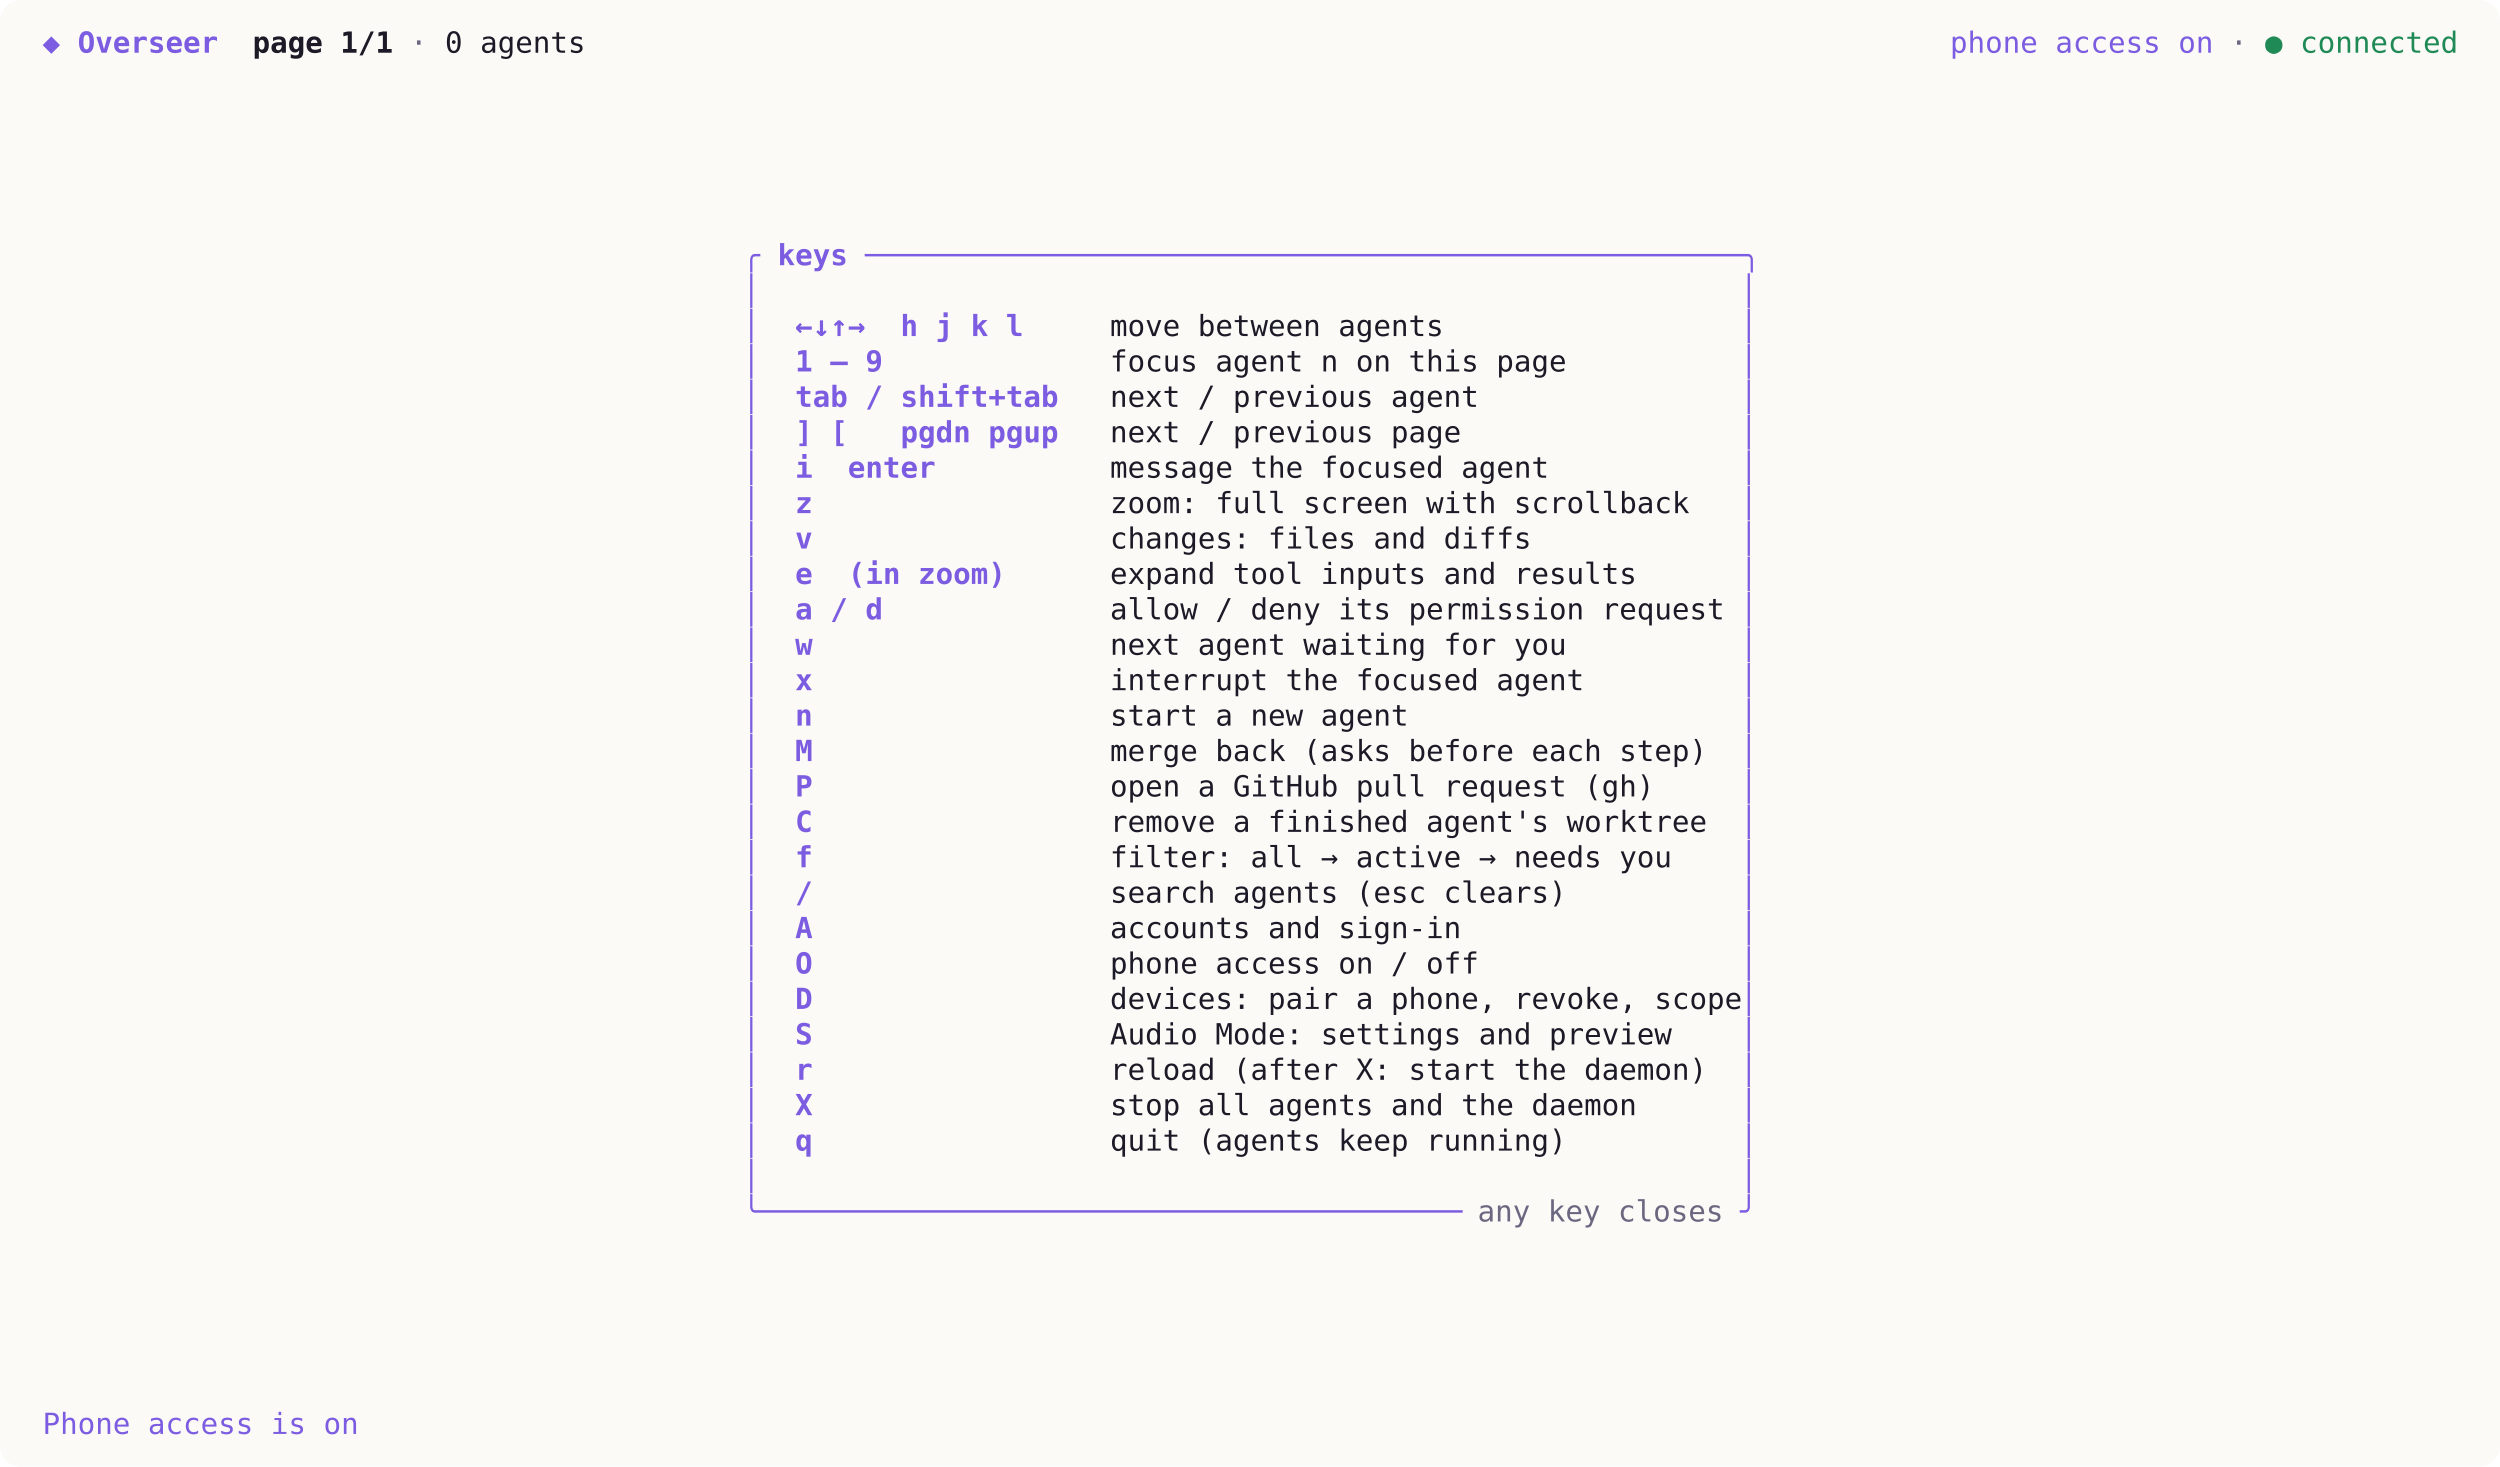
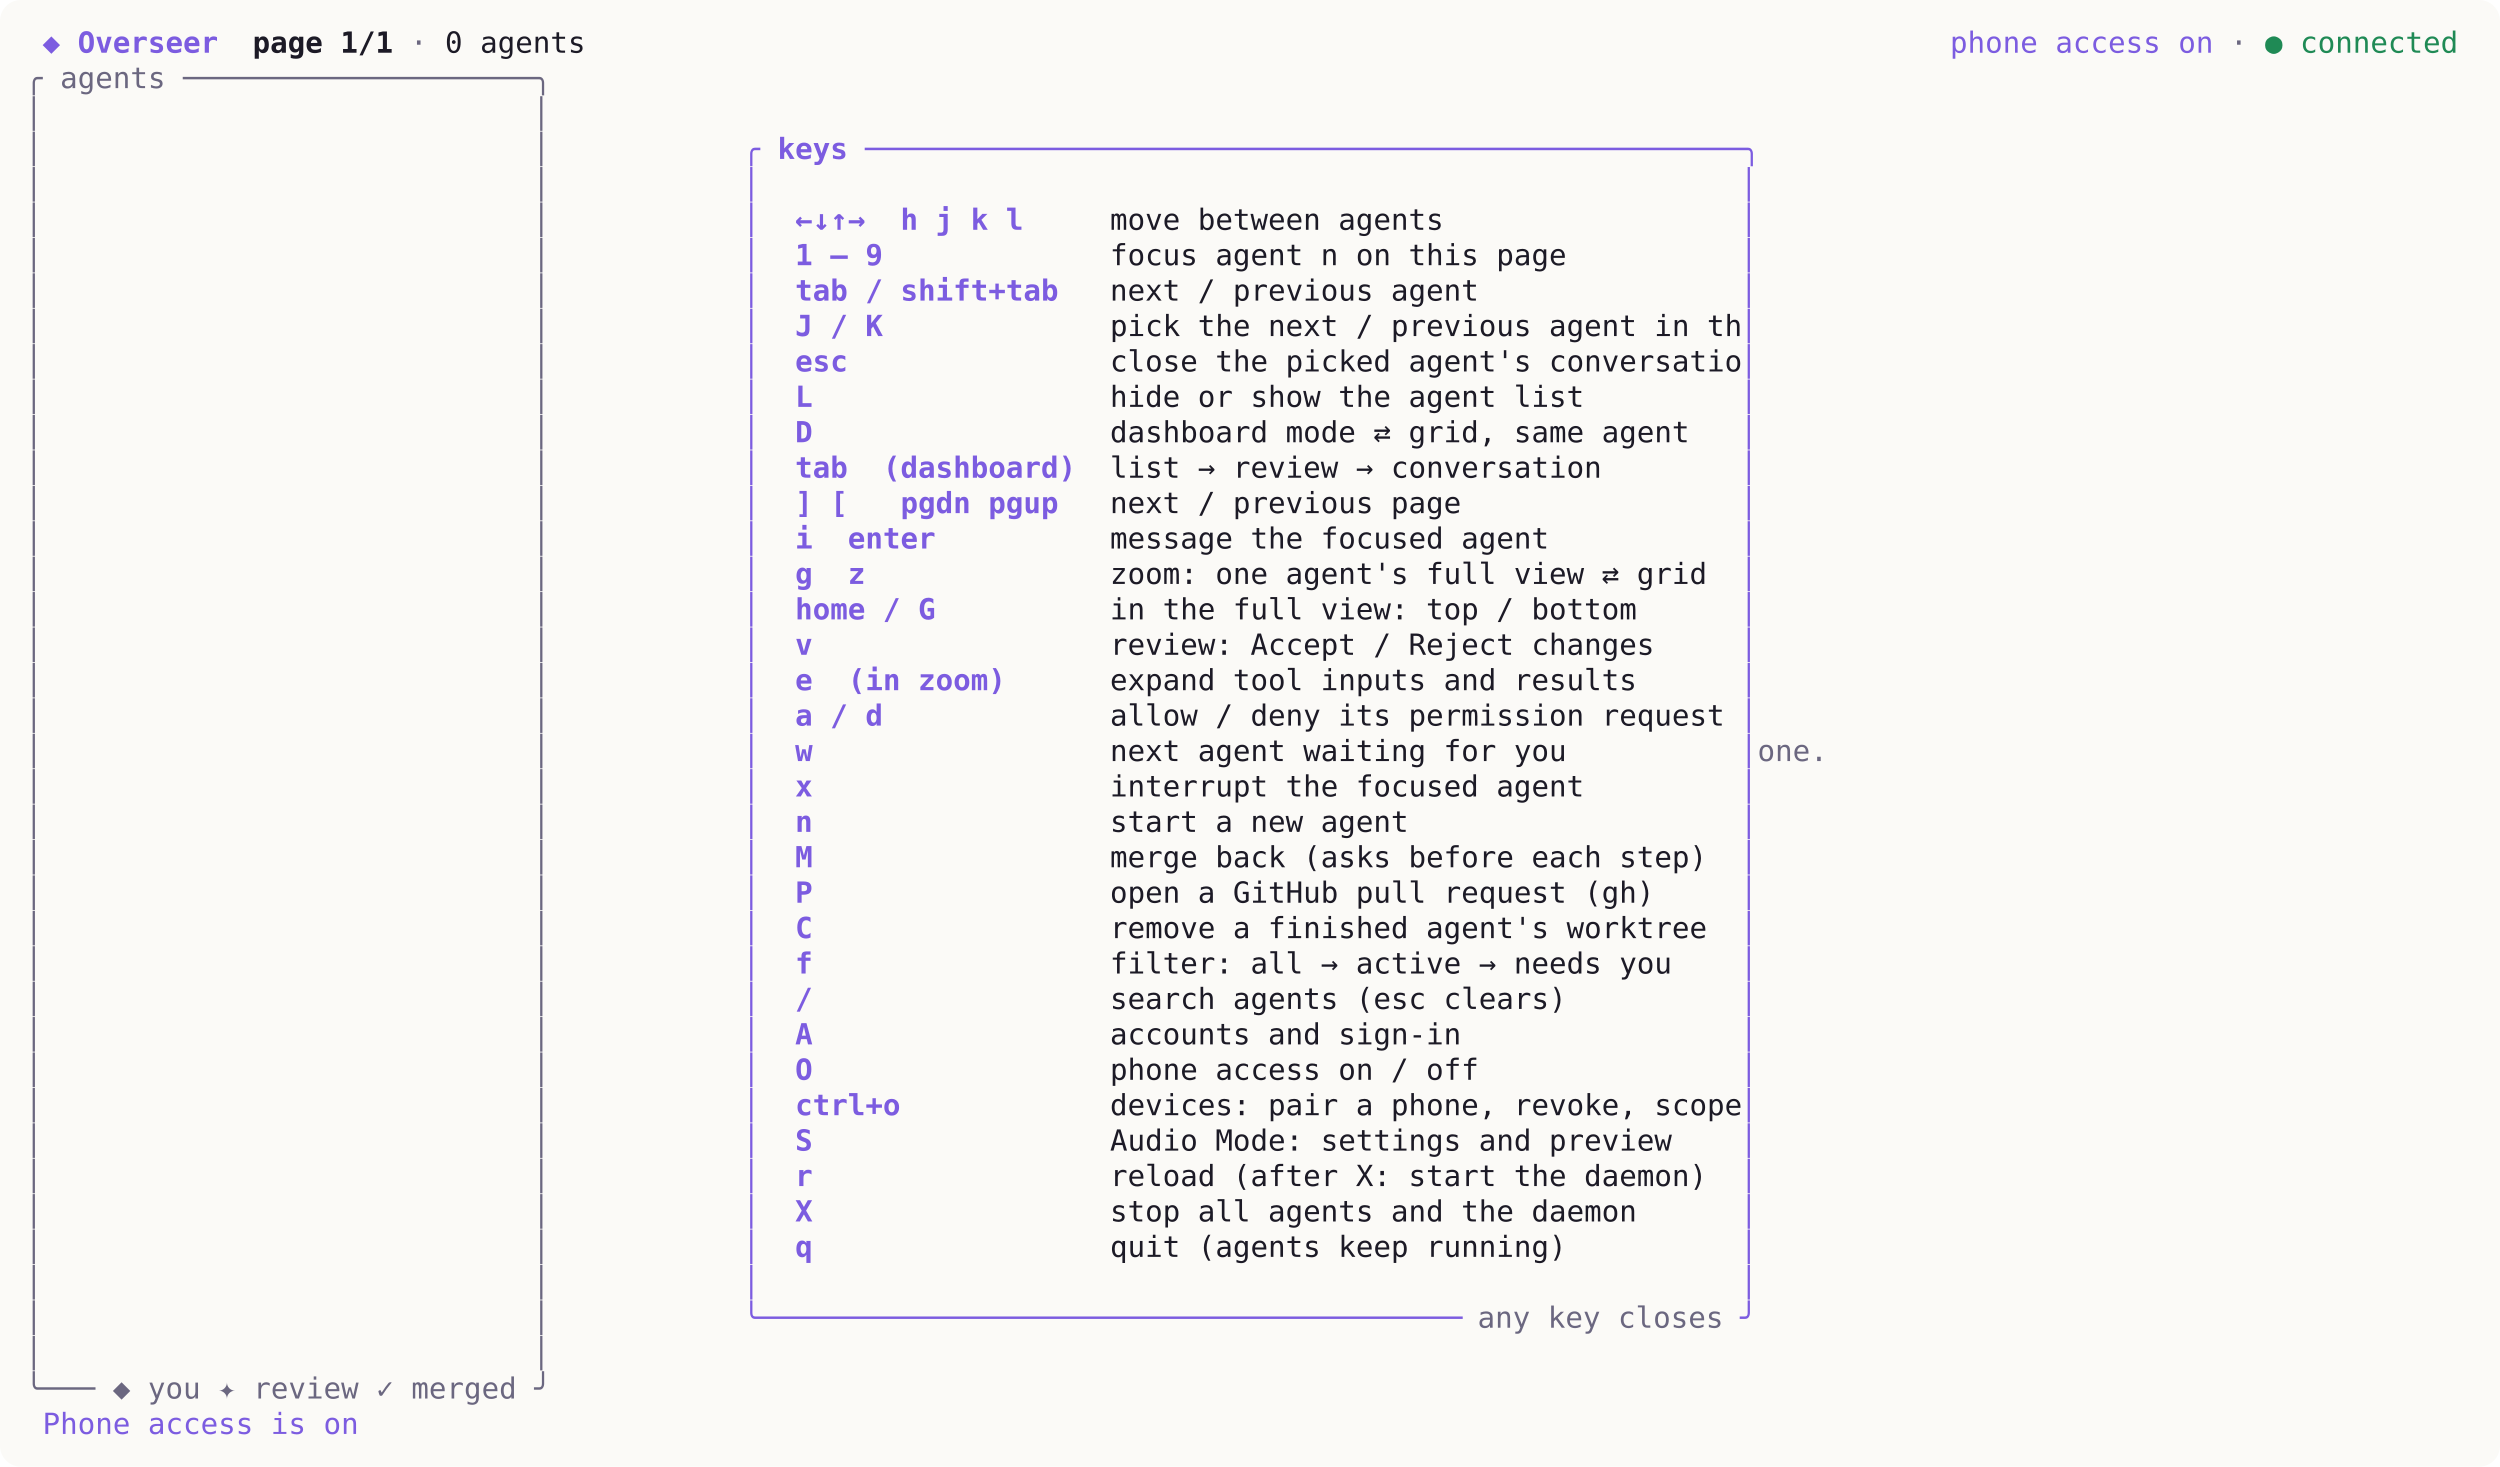
<svg xmlns="http://www.w3.org/2000/svg" width="1200" height="704" viewBox="0 0 1200 704">
  <rect width="100%" height="100%" rx="10" fill="#fbfaf7" />
  <g font-family="ui-monospace, SFMono-Regular, Menlo, monospace" font-size="14">
    <text x="12.0" y="25.3" textLength="100.8" lengthAdjust="spacingAndGlyphs" fill="#7c5ce0" font-weight="700" xml:space="preserve"> ◆ Overseer </text>
    <text x="112.8" y="25.3" textLength="84.0" lengthAdjust="spacingAndGlyphs" fill="#1c1a26" font-weight="700" xml:space="preserve"> page 1/1 </text>
    <text x="196.8" y="25.3" textLength="16.8" lengthAdjust="spacingAndGlyphs" fill="#6b6780" xml:space="preserve">· </text>
    <text x="213.6" y="25.3" textLength="722.4" lengthAdjust="spacingAndGlyphs" fill="#1c1a26" xml:space="preserve">0 agents                                                                              </text>
    <text x="936.0" y="25.3" textLength="126.0" lengthAdjust="spacingAndGlyphs" fill="#7c5ce0" xml:space="preserve">phone access on</text>
    <text x="1062.0" y="25.3" textLength="25.2" lengthAdjust="spacingAndGlyphs" fill="#6b6780" xml:space="preserve"> · </text>
    <text x="1087.2" y="25.3" textLength="100.8" lengthAdjust="spacingAndGlyphs" fill="#1f8a55" xml:space="preserve">● connected </text>
-     <text x="356.4" y="127.3" textLength="8.4" lengthAdjust="spacingAndGlyphs" fill="#7c5ce0" xml:space="preserve">╭</text>
-     <text x="364.8" y="127.3" textLength="50.4" lengthAdjust="spacingAndGlyphs" fill="#7c5ce0" font-weight="700" xml:space="preserve"> keys </text>
-     <text x="415.2" y="127.3" textLength="428.4" lengthAdjust="spacingAndGlyphs" fill="#7c5ce0" xml:space="preserve">──────────────────────────────────────────────────╮</text>
+     <text x="12.0" y="42.3" textLength="252.0" lengthAdjust="spacingAndGlyphs" fill="#6b6780" xml:space="preserve">╭ agents ────────────────────╮</text>
+     <text x="12.0" y="59.3" textLength="8.4" lengthAdjust="spacingAndGlyphs" fill="#6b6780" xml:space="preserve">│</text>
+     <text x="255.6" y="59.3" textLength="8.4" lengthAdjust="spacingAndGlyphs" fill="#6b6780" xml:space="preserve">│</text>
+     <text x="12.0" y="76.3" textLength="8.4" lengthAdjust="spacingAndGlyphs" fill="#6b6780" xml:space="preserve">│</text>
+     <text x="255.6" y="76.3" textLength="8.4" lengthAdjust="spacingAndGlyphs" fill="#6b6780" xml:space="preserve">│</text>
+     <text x="356.4" y="76.3" textLength="8.4" lengthAdjust="spacingAndGlyphs" fill="#7c5ce0" xml:space="preserve">╭</text>
+     <text x="364.8" y="76.3" textLength="50.4" lengthAdjust="spacingAndGlyphs" fill="#7c5ce0" font-weight="700" xml:space="preserve"> keys </text>
+     <text x="415.2" y="76.3" textLength="428.4" lengthAdjust="spacingAndGlyphs" fill="#7c5ce0" xml:space="preserve">──────────────────────────────────────────────────╮</text>
+     <text x="12.0" y="93.3" textLength="8.4" lengthAdjust="spacingAndGlyphs" fill="#6b6780" xml:space="preserve">│</text>
+     <text x="255.6" y="93.3" textLength="8.4" lengthAdjust="spacingAndGlyphs" fill="#6b6780" xml:space="preserve">│</text>
+     <text x="356.4" y="93.3" textLength="8.4" lengthAdjust="spacingAndGlyphs" fill="#7c5ce0" xml:space="preserve">│</text>
+     <text x="835.2" y="93.3" textLength="8.4" lengthAdjust="spacingAndGlyphs" fill="#7c5ce0" xml:space="preserve">│</text>
+     <text x="12.0" y="110.3" textLength="8.4" lengthAdjust="spacingAndGlyphs" fill="#6b6780" xml:space="preserve">│</text>
+     <text x="255.6" y="110.3" textLength="8.4" lengthAdjust="spacingAndGlyphs" fill="#6b6780" xml:space="preserve">│</text>
+     <text x="356.4" y="110.3" textLength="8.4" lengthAdjust="spacingAndGlyphs" fill="#7c5ce0" xml:space="preserve">│</text>
+     <text x="364.8" y="110.3" textLength="168.0" lengthAdjust="spacingAndGlyphs" fill="#7c5ce0" font-weight="700" xml:space="preserve">  ←↓↑→  h j k l     </text>
+     <text x="532.8" y="110.3" textLength="302.4" lengthAdjust="spacingAndGlyphs" fill="#1c1a26" xml:space="preserve">move between agents                 </text>
+     <text x="835.2" y="110.3" textLength="8.4" lengthAdjust="spacingAndGlyphs" fill="#7c5ce0" xml:space="preserve">│</text>
+     <text x="12.0" y="127.3" textLength="8.4" lengthAdjust="spacingAndGlyphs" fill="#6b6780" xml:space="preserve">│</text>
+     <text x="255.6" y="127.3" textLength="8.4" lengthAdjust="spacingAndGlyphs" fill="#6b6780" xml:space="preserve">│</text>
+     <text x="356.4" y="127.3" textLength="8.4" lengthAdjust="spacingAndGlyphs" fill="#7c5ce0" xml:space="preserve">│</text>
+     <text x="364.8" y="127.3" textLength="168.0" lengthAdjust="spacingAndGlyphs" fill="#7c5ce0" font-weight="700" xml:space="preserve">  1 – 9             </text>
+     <text x="532.8" y="127.3" textLength="302.4" lengthAdjust="spacingAndGlyphs" fill="#1c1a26" xml:space="preserve">focus agent n on this page          </text>
+     <text x="835.2" y="127.3" textLength="8.4" lengthAdjust="spacingAndGlyphs" fill="#7c5ce0" xml:space="preserve">│</text>
+     <text x="12.0" y="144.3" textLength="8.4" lengthAdjust="spacingAndGlyphs" fill="#6b6780" xml:space="preserve">│</text>
+     <text x="255.6" y="144.3" textLength="8.4" lengthAdjust="spacingAndGlyphs" fill="#6b6780" xml:space="preserve">│</text>
    <text x="356.4" y="144.3" textLength="8.4" lengthAdjust="spacingAndGlyphs" fill="#7c5ce0" xml:space="preserve">│</text>
+     <text x="364.8" y="144.3" textLength="168.0" lengthAdjust="spacingAndGlyphs" fill="#7c5ce0" font-weight="700" xml:space="preserve">  tab / shift+tab   </text>
+     <text x="532.8" y="144.3" textLength="302.4" lengthAdjust="spacingAndGlyphs" fill="#1c1a26" xml:space="preserve">next / previous agent               </text>
    <text x="835.2" y="144.3" textLength="8.4" lengthAdjust="spacingAndGlyphs" fill="#7c5ce0" xml:space="preserve">│</text>
+     <text x="12.0" y="161.3" textLength="8.4" lengthAdjust="spacingAndGlyphs" fill="#6b6780" xml:space="preserve">│</text>
+     <text x="255.6" y="161.3" textLength="8.4" lengthAdjust="spacingAndGlyphs" fill="#6b6780" xml:space="preserve">│</text>
    <text x="356.4" y="161.3" textLength="8.4" lengthAdjust="spacingAndGlyphs" fill="#7c5ce0" xml:space="preserve">│</text>
-     <text x="364.8" y="161.3" textLength="168.0" lengthAdjust="spacingAndGlyphs" fill="#7c5ce0" font-weight="700" xml:space="preserve">  ←↓↑→  h j k l     </text>
-     <text x="532.8" y="161.3" textLength="302.4" lengthAdjust="spacingAndGlyphs" fill="#1c1a26" xml:space="preserve">move between agents                 </text>
+     <text x="364.8" y="161.3" textLength="168.0" lengthAdjust="spacingAndGlyphs" fill="#7c5ce0" font-weight="700" xml:space="preserve">  J / K             </text>
+     <text x="532.8" y="161.3" textLength="302.4" lengthAdjust="spacingAndGlyphs" fill="#1c1a26" xml:space="preserve">pick the next / previous agent in th</text>
    <text x="835.2" y="161.3" textLength="8.4" lengthAdjust="spacingAndGlyphs" fill="#7c5ce0" xml:space="preserve">│</text>
+     <text x="12.0" y="178.3" textLength="8.4" lengthAdjust="spacingAndGlyphs" fill="#6b6780" xml:space="preserve">│</text>
+     <text x="255.6" y="178.3" textLength="8.4" lengthAdjust="spacingAndGlyphs" fill="#6b6780" xml:space="preserve">│</text>
    <text x="356.4" y="178.3" textLength="8.4" lengthAdjust="spacingAndGlyphs" fill="#7c5ce0" xml:space="preserve">│</text>
-     <text x="364.8" y="178.3" textLength="168.0" lengthAdjust="spacingAndGlyphs" fill="#7c5ce0" font-weight="700" xml:space="preserve">  1 – 9             </text>
-     <text x="532.8" y="178.3" textLength="302.4" lengthAdjust="spacingAndGlyphs" fill="#1c1a26" xml:space="preserve">focus agent n on this page          </text>
+     <text x="364.8" y="178.3" textLength="168.0" lengthAdjust="spacingAndGlyphs" fill="#7c5ce0" font-weight="700" xml:space="preserve">  esc               </text>
+     <text x="532.8" y="178.3" textLength="302.4" lengthAdjust="spacingAndGlyphs" fill="#1c1a26" xml:space="preserve">close the picked agent's conversatio</text>
    <text x="835.2" y="178.3" textLength="8.4" lengthAdjust="spacingAndGlyphs" fill="#7c5ce0" xml:space="preserve">│</text>
+     <text x="12.0" y="195.3" textLength="8.4" lengthAdjust="spacingAndGlyphs" fill="#6b6780" xml:space="preserve">│</text>
+     <text x="255.6" y="195.3" textLength="8.4" lengthAdjust="spacingAndGlyphs" fill="#6b6780" xml:space="preserve">│</text>
    <text x="356.4" y="195.3" textLength="8.4" lengthAdjust="spacingAndGlyphs" fill="#7c5ce0" xml:space="preserve">│</text>
-     <text x="364.8" y="195.3" textLength="168.0" lengthAdjust="spacingAndGlyphs" fill="#7c5ce0" font-weight="700" xml:space="preserve">  tab / shift+tab   </text>
-     <text x="532.8" y="195.3" textLength="302.4" lengthAdjust="spacingAndGlyphs" fill="#1c1a26" xml:space="preserve">next / previous agent               </text>
+     <text x="364.8" y="195.3" textLength="168.0" lengthAdjust="spacingAndGlyphs" fill="#7c5ce0" font-weight="700" xml:space="preserve">  L                 </text>
+     <text x="532.8" y="195.3" textLength="302.4" lengthAdjust="spacingAndGlyphs" fill="#1c1a26" xml:space="preserve">hide or show the agent list         </text>
    <text x="835.2" y="195.3" textLength="8.4" lengthAdjust="spacingAndGlyphs" fill="#7c5ce0" xml:space="preserve">│</text>
+     <text x="12.0" y="212.3" textLength="8.4" lengthAdjust="spacingAndGlyphs" fill="#6b6780" xml:space="preserve">│</text>
+     <text x="255.6" y="212.3" textLength="8.4" lengthAdjust="spacingAndGlyphs" fill="#6b6780" xml:space="preserve">│</text>
    <text x="356.4" y="212.3" textLength="8.4" lengthAdjust="spacingAndGlyphs" fill="#7c5ce0" xml:space="preserve">│</text>
-     <text x="364.8" y="212.3" textLength="168.0" lengthAdjust="spacingAndGlyphs" fill="#7c5ce0" font-weight="700" xml:space="preserve">  ] [   pgdn pgup   </text>
-     <text x="532.8" y="212.3" textLength="302.4" lengthAdjust="spacingAndGlyphs" fill="#1c1a26" xml:space="preserve">next / previous page                </text>
+     <text x="364.8" y="212.3" textLength="168.0" lengthAdjust="spacingAndGlyphs" fill="#7c5ce0" font-weight="700" xml:space="preserve">  D                 </text>
+     <text x="532.8" y="212.3" textLength="302.4" lengthAdjust="spacingAndGlyphs" fill="#1c1a26" xml:space="preserve">dashboard mode ⇄ grid, same agent   </text>
    <text x="835.2" y="212.3" textLength="8.4" lengthAdjust="spacingAndGlyphs" fill="#7c5ce0" xml:space="preserve">│</text>
+     <text x="12.0" y="229.3" textLength="8.4" lengthAdjust="spacingAndGlyphs" fill="#6b6780" xml:space="preserve">│</text>
+     <text x="255.6" y="229.3" textLength="8.4" lengthAdjust="spacingAndGlyphs" fill="#6b6780" xml:space="preserve">│</text>
    <text x="356.4" y="229.3" textLength="8.4" lengthAdjust="spacingAndGlyphs" fill="#7c5ce0" xml:space="preserve">│</text>
-     <text x="364.8" y="229.3" textLength="168.0" lengthAdjust="spacingAndGlyphs" fill="#7c5ce0" font-weight="700" xml:space="preserve">  i  enter          </text>
-     <text x="532.8" y="229.3" textLength="302.4" lengthAdjust="spacingAndGlyphs" fill="#1c1a26" xml:space="preserve">message the focused agent           </text>
+     <text x="364.8" y="229.3" textLength="168.0" lengthAdjust="spacingAndGlyphs" fill="#7c5ce0" font-weight="700" xml:space="preserve">  tab  (dashboard)  </text>
+     <text x="532.8" y="229.3" textLength="302.4" lengthAdjust="spacingAndGlyphs" fill="#1c1a26" xml:space="preserve">list → review → conversation        </text>
    <text x="835.2" y="229.3" textLength="8.4" lengthAdjust="spacingAndGlyphs" fill="#7c5ce0" xml:space="preserve">│</text>
+     <text x="12.0" y="246.3" textLength="8.4" lengthAdjust="spacingAndGlyphs" fill="#6b6780" xml:space="preserve">│</text>
+     <text x="255.6" y="246.3" textLength="8.4" lengthAdjust="spacingAndGlyphs" fill="#6b6780" xml:space="preserve">│</text>
    <text x="356.4" y="246.3" textLength="8.4" lengthAdjust="spacingAndGlyphs" fill="#7c5ce0" xml:space="preserve">│</text>
-     <text x="364.8" y="246.3" textLength="168.0" lengthAdjust="spacingAndGlyphs" fill="#7c5ce0" font-weight="700" xml:space="preserve">  z                 </text>
-     <text x="532.8" y="246.3" textLength="302.4" lengthAdjust="spacingAndGlyphs" fill="#1c1a26" xml:space="preserve">zoom: full screen with scrollback   </text>
+     <text x="364.8" y="246.3" textLength="168.0" lengthAdjust="spacingAndGlyphs" fill="#7c5ce0" font-weight="700" xml:space="preserve">  ] [   pgdn pgup   </text>
+     <text x="532.8" y="246.3" textLength="302.4" lengthAdjust="spacingAndGlyphs" fill="#1c1a26" xml:space="preserve">next / previous page                </text>
    <text x="835.2" y="246.3" textLength="8.4" lengthAdjust="spacingAndGlyphs" fill="#7c5ce0" xml:space="preserve">│</text>
+     <text x="12.0" y="263.3" textLength="8.4" lengthAdjust="spacingAndGlyphs" fill="#6b6780" xml:space="preserve">│</text>
+     <text x="255.6" y="263.3" textLength="8.4" lengthAdjust="spacingAndGlyphs" fill="#6b6780" xml:space="preserve">│</text>
    <text x="356.4" y="263.3" textLength="8.4" lengthAdjust="spacingAndGlyphs" fill="#7c5ce0" xml:space="preserve">│</text>
-     <text x="364.8" y="263.3" textLength="168.0" lengthAdjust="spacingAndGlyphs" fill="#7c5ce0" font-weight="700" xml:space="preserve">  v                 </text>
-     <text x="532.8" y="263.3" textLength="302.4" lengthAdjust="spacingAndGlyphs" fill="#1c1a26" xml:space="preserve">changes: files and diffs            </text>
+     <text x="364.8" y="263.3" textLength="168.0" lengthAdjust="spacingAndGlyphs" fill="#7c5ce0" font-weight="700" xml:space="preserve">  i  enter          </text>
+     <text x="532.8" y="263.3" textLength="302.4" lengthAdjust="spacingAndGlyphs" fill="#1c1a26" xml:space="preserve">message the focused agent           </text>
    <text x="835.2" y="263.3" textLength="8.4" lengthAdjust="spacingAndGlyphs" fill="#7c5ce0" xml:space="preserve">│</text>
+     <text x="12.0" y="280.3" textLength="8.4" lengthAdjust="spacingAndGlyphs" fill="#6b6780" xml:space="preserve">│</text>
+     <text x="255.6" y="280.3" textLength="8.4" lengthAdjust="spacingAndGlyphs" fill="#6b6780" xml:space="preserve">│</text>
    <text x="356.4" y="280.3" textLength="8.4" lengthAdjust="spacingAndGlyphs" fill="#7c5ce0" xml:space="preserve">│</text>
-     <text x="364.8" y="280.3" textLength="168.0" lengthAdjust="spacingAndGlyphs" fill="#7c5ce0" font-weight="700" xml:space="preserve">  e  (in zoom)      </text>
-     <text x="532.8" y="280.3" textLength="302.4" lengthAdjust="spacingAndGlyphs" fill="#1c1a26" xml:space="preserve">expand tool inputs and results      </text>
+     <text x="364.8" y="280.3" textLength="168.0" lengthAdjust="spacingAndGlyphs" fill="#7c5ce0" font-weight="700" xml:space="preserve">  g  z              </text>
+     <text x="532.8" y="280.3" textLength="302.4" lengthAdjust="spacingAndGlyphs" fill="#1c1a26" xml:space="preserve">zoom: one agent's full view ⇄ grid  </text>
    <text x="835.2" y="280.3" textLength="8.4" lengthAdjust="spacingAndGlyphs" fill="#7c5ce0" xml:space="preserve">│</text>
+     <text x="12.0" y="297.3" textLength="8.4" lengthAdjust="spacingAndGlyphs" fill="#6b6780" xml:space="preserve">│</text>
+     <text x="255.6" y="297.3" textLength="8.4" lengthAdjust="spacingAndGlyphs" fill="#6b6780" xml:space="preserve">│</text>
    <text x="356.4" y="297.3" textLength="8.4" lengthAdjust="spacingAndGlyphs" fill="#7c5ce0" xml:space="preserve">│</text>
-     <text x="364.8" y="297.3" textLength="168.0" lengthAdjust="spacingAndGlyphs" fill="#7c5ce0" font-weight="700" xml:space="preserve">  a / d             </text>
-     <text x="532.8" y="297.3" textLength="302.4" lengthAdjust="spacingAndGlyphs" fill="#1c1a26" xml:space="preserve">allow / deny its permission request </text>
+     <text x="364.8" y="297.3" textLength="168.0" lengthAdjust="spacingAndGlyphs" fill="#7c5ce0" font-weight="700" xml:space="preserve">  home / G          </text>
+     <text x="532.8" y="297.3" textLength="302.4" lengthAdjust="spacingAndGlyphs" fill="#1c1a26" xml:space="preserve">in the full view: top / bottom      </text>
    <text x="835.2" y="297.3" textLength="8.4" lengthAdjust="spacingAndGlyphs" fill="#7c5ce0" xml:space="preserve">│</text>
+     <text x="12.0" y="314.3" textLength="8.4" lengthAdjust="spacingAndGlyphs" fill="#6b6780" xml:space="preserve">│</text>
+     <text x="255.6" y="314.3" textLength="8.4" lengthAdjust="spacingAndGlyphs" fill="#6b6780" xml:space="preserve">│</text>
    <text x="356.4" y="314.3" textLength="8.4" lengthAdjust="spacingAndGlyphs" fill="#7c5ce0" xml:space="preserve">│</text>
-     <text x="364.8" y="314.3" textLength="168.0" lengthAdjust="spacingAndGlyphs" fill="#7c5ce0" font-weight="700" xml:space="preserve">  w                 </text>
-     <text x="532.8" y="314.3" textLength="302.4" lengthAdjust="spacingAndGlyphs" fill="#1c1a26" xml:space="preserve">next agent waiting for you          </text>
+     <text x="364.8" y="314.3" textLength="168.0" lengthAdjust="spacingAndGlyphs" fill="#7c5ce0" font-weight="700" xml:space="preserve">  v                 </text>
+     <text x="532.8" y="314.3" textLength="302.4" lengthAdjust="spacingAndGlyphs" fill="#1c1a26" xml:space="preserve">review: Accept / Reject changes     </text>
    <text x="835.2" y="314.3" textLength="8.4" lengthAdjust="spacingAndGlyphs" fill="#7c5ce0" xml:space="preserve">│</text>
+     <text x="12.0" y="331.3" textLength="8.4" lengthAdjust="spacingAndGlyphs" fill="#6b6780" xml:space="preserve">│</text>
+     <text x="255.6" y="331.3" textLength="8.4" lengthAdjust="spacingAndGlyphs" fill="#6b6780" xml:space="preserve">│</text>
    <text x="356.4" y="331.3" textLength="8.4" lengthAdjust="spacingAndGlyphs" fill="#7c5ce0" xml:space="preserve">│</text>
-     <text x="364.8" y="331.3" textLength="168.0" lengthAdjust="spacingAndGlyphs" fill="#7c5ce0" font-weight="700" xml:space="preserve">  x                 </text>
-     <text x="532.8" y="331.3" textLength="302.4" lengthAdjust="spacingAndGlyphs" fill="#1c1a26" xml:space="preserve">interrupt the focused agent         </text>
+     <text x="364.8" y="331.3" textLength="168.0" lengthAdjust="spacingAndGlyphs" fill="#7c5ce0" font-weight="700" xml:space="preserve">  e  (in zoom)      </text>
+     <text x="532.8" y="331.3" textLength="302.4" lengthAdjust="spacingAndGlyphs" fill="#1c1a26" xml:space="preserve">expand tool inputs and results      </text>
    <text x="835.2" y="331.3" textLength="8.4" lengthAdjust="spacingAndGlyphs" fill="#7c5ce0" xml:space="preserve">│</text>
+     <text x="12.0" y="348.3" textLength="8.4" lengthAdjust="spacingAndGlyphs" fill="#6b6780" xml:space="preserve">│</text>
+     <text x="255.6" y="348.3" textLength="8.4" lengthAdjust="spacingAndGlyphs" fill="#6b6780" xml:space="preserve">│</text>
    <text x="356.4" y="348.3" textLength="8.4" lengthAdjust="spacingAndGlyphs" fill="#7c5ce0" xml:space="preserve">│</text>
-     <text x="364.8" y="348.3" textLength="168.0" lengthAdjust="spacingAndGlyphs" fill="#7c5ce0" font-weight="700" xml:space="preserve">  n                 </text>
-     <text x="532.8" y="348.3" textLength="302.4" lengthAdjust="spacingAndGlyphs" fill="#1c1a26" xml:space="preserve">start a new agent                   </text>
+     <text x="364.8" y="348.3" textLength="168.0" lengthAdjust="spacingAndGlyphs" fill="#7c5ce0" font-weight="700" xml:space="preserve">  a / d             </text>
+     <text x="532.8" y="348.3" textLength="302.4" lengthAdjust="spacingAndGlyphs" fill="#1c1a26" xml:space="preserve">allow / deny its permission request </text>
    <text x="835.2" y="348.3" textLength="8.4" lengthAdjust="spacingAndGlyphs" fill="#7c5ce0" xml:space="preserve">│</text>
+     <text x="12.0" y="365.3" textLength="8.4" lengthAdjust="spacingAndGlyphs" fill="#6b6780" xml:space="preserve">│</text>
+     <text x="255.6" y="365.3" textLength="8.4" lengthAdjust="spacingAndGlyphs" fill="#6b6780" xml:space="preserve">│</text>
    <text x="356.4" y="365.3" textLength="8.4" lengthAdjust="spacingAndGlyphs" fill="#7c5ce0" xml:space="preserve">│</text>
-     <text x="364.8" y="365.3" textLength="168.0" lengthAdjust="spacingAndGlyphs" fill="#7c5ce0" font-weight="700" xml:space="preserve">  M                 </text>
-     <text x="532.8" y="365.3" textLength="302.4" lengthAdjust="spacingAndGlyphs" fill="#1c1a26" xml:space="preserve">merge back (asks before each step)  </text>
+     <text x="364.8" y="365.3" textLength="168.0" lengthAdjust="spacingAndGlyphs" fill="#7c5ce0" font-weight="700" xml:space="preserve">  w                 </text>
+     <text x="532.8" y="365.3" textLength="302.4" lengthAdjust="spacingAndGlyphs" fill="#1c1a26" xml:space="preserve">next agent waiting for you          </text>
    <text x="835.2" y="365.3" textLength="8.4" lengthAdjust="spacingAndGlyphs" fill="#7c5ce0" xml:space="preserve">│</text>
+     <text x="843.6" y="365.3" textLength="33.6" lengthAdjust="spacingAndGlyphs" fill="#6b6780" xml:space="preserve">one.</text>
+     <text x="12.0" y="382.3" textLength="8.4" lengthAdjust="spacingAndGlyphs" fill="#6b6780" xml:space="preserve">│</text>
+     <text x="255.6" y="382.3" textLength="8.4" lengthAdjust="spacingAndGlyphs" fill="#6b6780" xml:space="preserve">│</text>
    <text x="356.4" y="382.3" textLength="8.4" lengthAdjust="spacingAndGlyphs" fill="#7c5ce0" xml:space="preserve">│</text>
-     <text x="364.8" y="382.3" textLength="168.0" lengthAdjust="spacingAndGlyphs" fill="#7c5ce0" font-weight="700" xml:space="preserve">  P                 </text>
-     <text x="532.8" y="382.3" textLength="302.4" lengthAdjust="spacingAndGlyphs" fill="#1c1a26" xml:space="preserve">open a GitHub pull request (gh)     </text>
+     <text x="364.8" y="382.3" textLength="168.0" lengthAdjust="spacingAndGlyphs" fill="#7c5ce0" font-weight="700" xml:space="preserve">  x                 </text>
+     <text x="532.8" y="382.3" textLength="302.4" lengthAdjust="spacingAndGlyphs" fill="#1c1a26" xml:space="preserve">interrupt the focused agent         </text>
    <text x="835.2" y="382.3" textLength="8.4" lengthAdjust="spacingAndGlyphs" fill="#7c5ce0" xml:space="preserve">│</text>
+     <text x="12.0" y="399.3" textLength="8.4" lengthAdjust="spacingAndGlyphs" fill="#6b6780" xml:space="preserve">│</text>
+     <text x="255.6" y="399.3" textLength="8.4" lengthAdjust="spacingAndGlyphs" fill="#6b6780" xml:space="preserve">│</text>
    <text x="356.4" y="399.3" textLength="8.4" lengthAdjust="spacingAndGlyphs" fill="#7c5ce0" xml:space="preserve">│</text>
-     <text x="364.8" y="399.3" textLength="168.0" lengthAdjust="spacingAndGlyphs" fill="#7c5ce0" font-weight="700" xml:space="preserve">  C                 </text>
-     <text x="532.8" y="399.3" textLength="302.4" lengthAdjust="spacingAndGlyphs" fill="#1c1a26" xml:space="preserve">remove a finished agent's worktree  </text>
+     <text x="364.8" y="399.3" textLength="168.0" lengthAdjust="spacingAndGlyphs" fill="#7c5ce0" font-weight="700" xml:space="preserve">  n                 </text>
+     <text x="532.8" y="399.3" textLength="302.4" lengthAdjust="spacingAndGlyphs" fill="#1c1a26" xml:space="preserve">start a new agent                   </text>
    <text x="835.2" y="399.3" textLength="8.4" lengthAdjust="spacingAndGlyphs" fill="#7c5ce0" xml:space="preserve">│</text>
+     <text x="12.0" y="416.3" textLength="8.4" lengthAdjust="spacingAndGlyphs" fill="#6b6780" xml:space="preserve">│</text>
+     <text x="255.6" y="416.3" textLength="8.4" lengthAdjust="spacingAndGlyphs" fill="#6b6780" xml:space="preserve">│</text>
    <text x="356.4" y="416.3" textLength="8.4" lengthAdjust="spacingAndGlyphs" fill="#7c5ce0" xml:space="preserve">│</text>
-     <text x="364.8" y="416.3" textLength="168.0" lengthAdjust="spacingAndGlyphs" fill="#7c5ce0" font-weight="700" xml:space="preserve">  f                 </text>
-     <text x="532.8" y="416.3" textLength="302.4" lengthAdjust="spacingAndGlyphs" fill="#1c1a26" xml:space="preserve">filter: all → active → needs you    </text>
+     <text x="364.8" y="416.3" textLength="168.0" lengthAdjust="spacingAndGlyphs" fill="#7c5ce0" font-weight="700" xml:space="preserve">  M                 </text>
+     <text x="532.8" y="416.3" textLength="302.4" lengthAdjust="spacingAndGlyphs" fill="#1c1a26" xml:space="preserve">merge back (asks before each step)  </text>
    <text x="835.2" y="416.3" textLength="8.4" lengthAdjust="spacingAndGlyphs" fill="#7c5ce0" xml:space="preserve">│</text>
+     <text x="12.0" y="433.3" textLength="8.4" lengthAdjust="spacingAndGlyphs" fill="#6b6780" xml:space="preserve">│</text>
+     <text x="255.6" y="433.3" textLength="8.4" lengthAdjust="spacingAndGlyphs" fill="#6b6780" xml:space="preserve">│</text>
    <text x="356.4" y="433.3" textLength="8.4" lengthAdjust="spacingAndGlyphs" fill="#7c5ce0" xml:space="preserve">│</text>
-     <text x="364.8" y="433.3" textLength="168.0" lengthAdjust="spacingAndGlyphs" fill="#7c5ce0" font-weight="700" xml:space="preserve">  /                 </text>
-     <text x="532.8" y="433.3" textLength="302.4" lengthAdjust="spacingAndGlyphs" fill="#1c1a26" xml:space="preserve">search agents (esc clears)          </text>
+     <text x="364.8" y="433.3" textLength="168.0" lengthAdjust="spacingAndGlyphs" fill="#7c5ce0" font-weight="700" xml:space="preserve">  P                 </text>
+     <text x="532.8" y="433.3" textLength="302.4" lengthAdjust="spacingAndGlyphs" fill="#1c1a26" xml:space="preserve">open a GitHub pull request (gh)     </text>
    <text x="835.2" y="433.3" textLength="8.4" lengthAdjust="spacingAndGlyphs" fill="#7c5ce0" xml:space="preserve">│</text>
+     <text x="12.0" y="450.3" textLength="8.4" lengthAdjust="spacingAndGlyphs" fill="#6b6780" xml:space="preserve">│</text>
+     <text x="255.6" y="450.3" textLength="8.4" lengthAdjust="spacingAndGlyphs" fill="#6b6780" xml:space="preserve">│</text>
    <text x="356.4" y="450.3" textLength="8.4" lengthAdjust="spacingAndGlyphs" fill="#7c5ce0" xml:space="preserve">│</text>
-     <text x="364.8" y="450.3" textLength="168.0" lengthAdjust="spacingAndGlyphs" fill="#7c5ce0" font-weight="700" xml:space="preserve">  A                 </text>
-     <text x="532.8" y="450.3" textLength="302.4" lengthAdjust="spacingAndGlyphs" fill="#1c1a26" xml:space="preserve">accounts and sign-in                </text>
+     <text x="364.8" y="450.3" textLength="168.0" lengthAdjust="spacingAndGlyphs" fill="#7c5ce0" font-weight="700" xml:space="preserve">  C                 </text>
+     <text x="532.8" y="450.3" textLength="302.4" lengthAdjust="spacingAndGlyphs" fill="#1c1a26" xml:space="preserve">remove a finished agent's worktree  </text>
    <text x="835.2" y="450.3" textLength="8.4" lengthAdjust="spacingAndGlyphs" fill="#7c5ce0" xml:space="preserve">│</text>
+     <text x="12.0" y="467.3" textLength="8.4" lengthAdjust="spacingAndGlyphs" fill="#6b6780" xml:space="preserve">│</text>
+     <text x="255.6" y="467.3" textLength="8.4" lengthAdjust="spacingAndGlyphs" fill="#6b6780" xml:space="preserve">│</text>
    <text x="356.4" y="467.3" textLength="8.4" lengthAdjust="spacingAndGlyphs" fill="#7c5ce0" xml:space="preserve">│</text>
-     <text x="364.8" y="467.3" textLength="168.0" lengthAdjust="spacingAndGlyphs" fill="#7c5ce0" font-weight="700" xml:space="preserve">  O                 </text>
-     <text x="532.8" y="467.3" textLength="302.4" lengthAdjust="spacingAndGlyphs" fill="#1c1a26" xml:space="preserve">phone access on / off               </text>
+     <text x="364.8" y="467.3" textLength="168.0" lengthAdjust="spacingAndGlyphs" fill="#7c5ce0" font-weight="700" xml:space="preserve">  f                 </text>
+     <text x="532.8" y="467.3" textLength="302.4" lengthAdjust="spacingAndGlyphs" fill="#1c1a26" xml:space="preserve">filter: all → active → needs you    </text>
    <text x="835.2" y="467.3" textLength="8.4" lengthAdjust="spacingAndGlyphs" fill="#7c5ce0" xml:space="preserve">│</text>
+     <text x="12.0" y="484.3" textLength="8.4" lengthAdjust="spacingAndGlyphs" fill="#6b6780" xml:space="preserve">│</text>
+     <text x="255.6" y="484.3" textLength="8.4" lengthAdjust="spacingAndGlyphs" fill="#6b6780" xml:space="preserve">│</text>
    <text x="356.4" y="484.3" textLength="8.4" lengthAdjust="spacingAndGlyphs" fill="#7c5ce0" xml:space="preserve">│</text>
-     <text x="364.8" y="484.3" textLength="168.0" lengthAdjust="spacingAndGlyphs" fill="#7c5ce0" font-weight="700" xml:space="preserve">  D                 </text>
-     <text x="532.8" y="484.3" textLength="302.4" lengthAdjust="spacingAndGlyphs" fill="#1c1a26" xml:space="preserve">devices: pair a phone, revoke, scope</text>
+     <text x="364.8" y="484.3" textLength="168.0" lengthAdjust="spacingAndGlyphs" fill="#7c5ce0" font-weight="700" xml:space="preserve">  /                 </text>
+     <text x="532.8" y="484.3" textLength="302.4" lengthAdjust="spacingAndGlyphs" fill="#1c1a26" xml:space="preserve">search agents (esc clears)          </text>
    <text x="835.2" y="484.3" textLength="8.4" lengthAdjust="spacingAndGlyphs" fill="#7c5ce0" xml:space="preserve">│</text>
+     <text x="12.0" y="501.3" textLength="8.4" lengthAdjust="spacingAndGlyphs" fill="#6b6780" xml:space="preserve">│</text>
+     <text x="255.6" y="501.3" textLength="8.4" lengthAdjust="spacingAndGlyphs" fill="#6b6780" xml:space="preserve">│</text>
    <text x="356.4" y="501.3" textLength="8.4" lengthAdjust="spacingAndGlyphs" fill="#7c5ce0" xml:space="preserve">│</text>
-     <text x="364.8" y="501.3" textLength="168.0" lengthAdjust="spacingAndGlyphs" fill="#7c5ce0" font-weight="700" xml:space="preserve">  S                 </text>
-     <text x="532.8" y="501.3" textLength="302.4" lengthAdjust="spacingAndGlyphs" fill="#1c1a26" xml:space="preserve">Audio Mode: settings and preview    </text>
+     <text x="364.8" y="501.3" textLength="168.0" lengthAdjust="spacingAndGlyphs" fill="#7c5ce0" font-weight="700" xml:space="preserve">  A                 </text>
+     <text x="532.8" y="501.3" textLength="302.4" lengthAdjust="spacingAndGlyphs" fill="#1c1a26" xml:space="preserve">accounts and sign-in                </text>
    <text x="835.2" y="501.3" textLength="8.4" lengthAdjust="spacingAndGlyphs" fill="#7c5ce0" xml:space="preserve">│</text>
+     <text x="12.0" y="518.3" textLength="8.4" lengthAdjust="spacingAndGlyphs" fill="#6b6780" xml:space="preserve">│</text>
+     <text x="255.6" y="518.3" textLength="8.4" lengthAdjust="spacingAndGlyphs" fill="#6b6780" xml:space="preserve">│</text>
    <text x="356.4" y="518.3" textLength="8.4" lengthAdjust="spacingAndGlyphs" fill="#7c5ce0" xml:space="preserve">│</text>
-     <text x="364.8" y="518.3" textLength="168.0" lengthAdjust="spacingAndGlyphs" fill="#7c5ce0" font-weight="700" xml:space="preserve">  r                 </text>
-     <text x="532.8" y="518.3" textLength="302.4" lengthAdjust="spacingAndGlyphs" fill="#1c1a26" xml:space="preserve">reload (after X: start the daemon)  </text>
+     <text x="364.8" y="518.3" textLength="168.0" lengthAdjust="spacingAndGlyphs" fill="#7c5ce0" font-weight="700" xml:space="preserve">  O                 </text>
+     <text x="532.8" y="518.3" textLength="302.4" lengthAdjust="spacingAndGlyphs" fill="#1c1a26" xml:space="preserve">phone access on / off               </text>
    <text x="835.2" y="518.3" textLength="8.4" lengthAdjust="spacingAndGlyphs" fill="#7c5ce0" xml:space="preserve">│</text>
+     <text x="12.0" y="535.3" textLength="8.4" lengthAdjust="spacingAndGlyphs" fill="#6b6780" xml:space="preserve">│</text>
+     <text x="255.6" y="535.3" textLength="8.4" lengthAdjust="spacingAndGlyphs" fill="#6b6780" xml:space="preserve">│</text>
    <text x="356.4" y="535.3" textLength="8.4" lengthAdjust="spacingAndGlyphs" fill="#7c5ce0" xml:space="preserve">│</text>
-     <text x="364.8" y="535.3" textLength="168.0" lengthAdjust="spacingAndGlyphs" fill="#7c5ce0" font-weight="700" xml:space="preserve">  X                 </text>
-     <text x="532.8" y="535.3" textLength="302.4" lengthAdjust="spacingAndGlyphs" fill="#1c1a26" xml:space="preserve">stop all agents and the daemon      </text>
+     <text x="364.8" y="535.3" textLength="168.0" lengthAdjust="spacingAndGlyphs" fill="#7c5ce0" font-weight="700" xml:space="preserve">  ctrl+o            </text>
+     <text x="532.8" y="535.3" textLength="302.4" lengthAdjust="spacingAndGlyphs" fill="#1c1a26" xml:space="preserve">devices: pair a phone, revoke, scope</text>
    <text x="835.2" y="535.3" textLength="8.4" lengthAdjust="spacingAndGlyphs" fill="#7c5ce0" xml:space="preserve">│</text>
+     <text x="12.0" y="552.3" textLength="8.4" lengthAdjust="spacingAndGlyphs" fill="#6b6780" xml:space="preserve">│</text>
+     <text x="255.6" y="552.3" textLength="8.4" lengthAdjust="spacingAndGlyphs" fill="#6b6780" xml:space="preserve">│</text>
    <text x="356.4" y="552.3" textLength="8.4" lengthAdjust="spacingAndGlyphs" fill="#7c5ce0" xml:space="preserve">│</text>
-     <text x="364.8" y="552.3" textLength="168.0" lengthAdjust="spacingAndGlyphs" fill="#7c5ce0" font-weight="700" xml:space="preserve">  q                 </text>
-     <text x="532.8" y="552.3" textLength="302.4" lengthAdjust="spacingAndGlyphs" fill="#1c1a26" xml:space="preserve">quit (agents keep running)          </text>
+     <text x="364.8" y="552.3" textLength="168.0" lengthAdjust="spacingAndGlyphs" fill="#7c5ce0" font-weight="700" xml:space="preserve">  S                 </text>
+     <text x="532.8" y="552.3" textLength="302.4" lengthAdjust="spacingAndGlyphs" fill="#1c1a26" xml:space="preserve">Audio Mode: settings and preview    </text>
    <text x="835.2" y="552.3" textLength="8.4" lengthAdjust="spacingAndGlyphs" fill="#7c5ce0" xml:space="preserve">│</text>
+     <text x="12.0" y="569.3" textLength="8.4" lengthAdjust="spacingAndGlyphs" fill="#6b6780" xml:space="preserve">│</text>
+     <text x="255.6" y="569.3" textLength="8.4" lengthAdjust="spacingAndGlyphs" fill="#6b6780" xml:space="preserve">│</text>
    <text x="356.4" y="569.3" textLength="8.4" lengthAdjust="spacingAndGlyphs" fill="#7c5ce0" xml:space="preserve">│</text>
+     <text x="364.8" y="569.3" textLength="168.0" lengthAdjust="spacingAndGlyphs" fill="#7c5ce0" font-weight="700" xml:space="preserve">  r                 </text>
+     <text x="532.8" y="569.3" textLength="302.4" lengthAdjust="spacingAndGlyphs" fill="#1c1a26" xml:space="preserve">reload (after X: start the daemon)  </text>
    <text x="835.2" y="569.3" textLength="8.4" lengthAdjust="spacingAndGlyphs" fill="#7c5ce0" xml:space="preserve">│</text>
-     <text x="356.4" y="586.3" textLength="344.4" lengthAdjust="spacingAndGlyphs" fill="#7c5ce0" xml:space="preserve">╰────────────────────────────────────────</text>
-     <text x="700.8" y="586.3" textLength="134.4" lengthAdjust="spacingAndGlyphs" fill="#6b6780" xml:space="preserve"> any key closes </text>
-     <text x="835.2" y="586.3" textLength="8.4" lengthAdjust="spacingAndGlyphs" fill="#7c5ce0" xml:space="preserve">╯</text>
+     <text x="12.0" y="586.3" textLength="8.4" lengthAdjust="spacingAndGlyphs" fill="#6b6780" xml:space="preserve">│</text>
+     <text x="255.6" y="586.3" textLength="8.4" lengthAdjust="spacingAndGlyphs" fill="#6b6780" xml:space="preserve">│</text>
+     <text x="356.4" y="586.3" textLength="8.4" lengthAdjust="spacingAndGlyphs" fill="#7c5ce0" xml:space="preserve">│</text>
+     <text x="364.8" y="586.3" textLength="168.0" lengthAdjust="spacingAndGlyphs" fill="#7c5ce0" font-weight="700" xml:space="preserve">  X                 </text>
+     <text x="532.8" y="586.3" textLength="302.4" lengthAdjust="spacingAndGlyphs" fill="#1c1a26" xml:space="preserve">stop all agents and the daemon      </text>
+     <text x="835.2" y="586.3" textLength="8.4" lengthAdjust="spacingAndGlyphs" fill="#7c5ce0" xml:space="preserve">│</text>
+     <text x="12.0" y="603.3" textLength="8.4" lengthAdjust="spacingAndGlyphs" fill="#6b6780" xml:space="preserve">│</text>
+     <text x="255.6" y="603.3" textLength="8.4" lengthAdjust="spacingAndGlyphs" fill="#6b6780" xml:space="preserve">│</text>
+     <text x="356.4" y="603.3" textLength="8.4" lengthAdjust="spacingAndGlyphs" fill="#7c5ce0" xml:space="preserve">│</text>
+     <text x="364.8" y="603.3" textLength="168.0" lengthAdjust="spacingAndGlyphs" fill="#7c5ce0" font-weight="700" xml:space="preserve">  q                 </text>
+     <text x="532.8" y="603.3" textLength="302.4" lengthAdjust="spacingAndGlyphs" fill="#1c1a26" xml:space="preserve">quit (agents keep running)          </text>
+     <text x="835.2" y="603.3" textLength="8.4" lengthAdjust="spacingAndGlyphs" fill="#7c5ce0" xml:space="preserve">│</text>
+     <text x="12.0" y="620.3" textLength="8.4" lengthAdjust="spacingAndGlyphs" fill="#6b6780" xml:space="preserve">│</text>
+     <text x="255.6" y="620.3" textLength="8.4" lengthAdjust="spacingAndGlyphs" fill="#6b6780" xml:space="preserve">│</text>
+     <text x="356.4" y="620.3" textLength="8.4" lengthAdjust="spacingAndGlyphs" fill="#7c5ce0" xml:space="preserve">│</text>
+     <text x="835.2" y="620.3" textLength="8.4" lengthAdjust="spacingAndGlyphs" fill="#7c5ce0" xml:space="preserve">│</text>
+     <text x="12.0" y="637.3" textLength="8.4" lengthAdjust="spacingAndGlyphs" fill="#6b6780" xml:space="preserve">│</text>
+     <text x="255.6" y="637.3" textLength="8.4" lengthAdjust="spacingAndGlyphs" fill="#6b6780" xml:space="preserve">│</text>
+     <text x="356.4" y="637.3" textLength="344.4" lengthAdjust="spacingAndGlyphs" fill="#7c5ce0" xml:space="preserve">╰────────────────────────────────────────</text>
+     <text x="700.8" y="637.3" textLength="134.4" lengthAdjust="spacingAndGlyphs" fill="#6b6780" xml:space="preserve"> any key closes </text>
+     <text x="835.2" y="637.3" textLength="8.4" lengthAdjust="spacingAndGlyphs" fill="#7c5ce0" xml:space="preserve">╯</text>
+     <text x="12.0" y="654.3" textLength="8.4" lengthAdjust="spacingAndGlyphs" fill="#6b6780" xml:space="preserve">│</text>
+     <text x="255.6" y="654.3" textLength="8.4" lengthAdjust="spacingAndGlyphs" fill="#6b6780" xml:space="preserve">│</text>
+     <text x="12.0" y="671.3" textLength="252.0" lengthAdjust="spacingAndGlyphs" fill="#6b6780" xml:space="preserve">╰─── ◆ you ✦ review ✓ merged ╯</text>
    <text x="12.0" y="688.3" textLength="159.6" lengthAdjust="spacingAndGlyphs" fill="#7c5ce0" xml:space="preserve"> Phone access is on</text>
  </g>
</svg>
